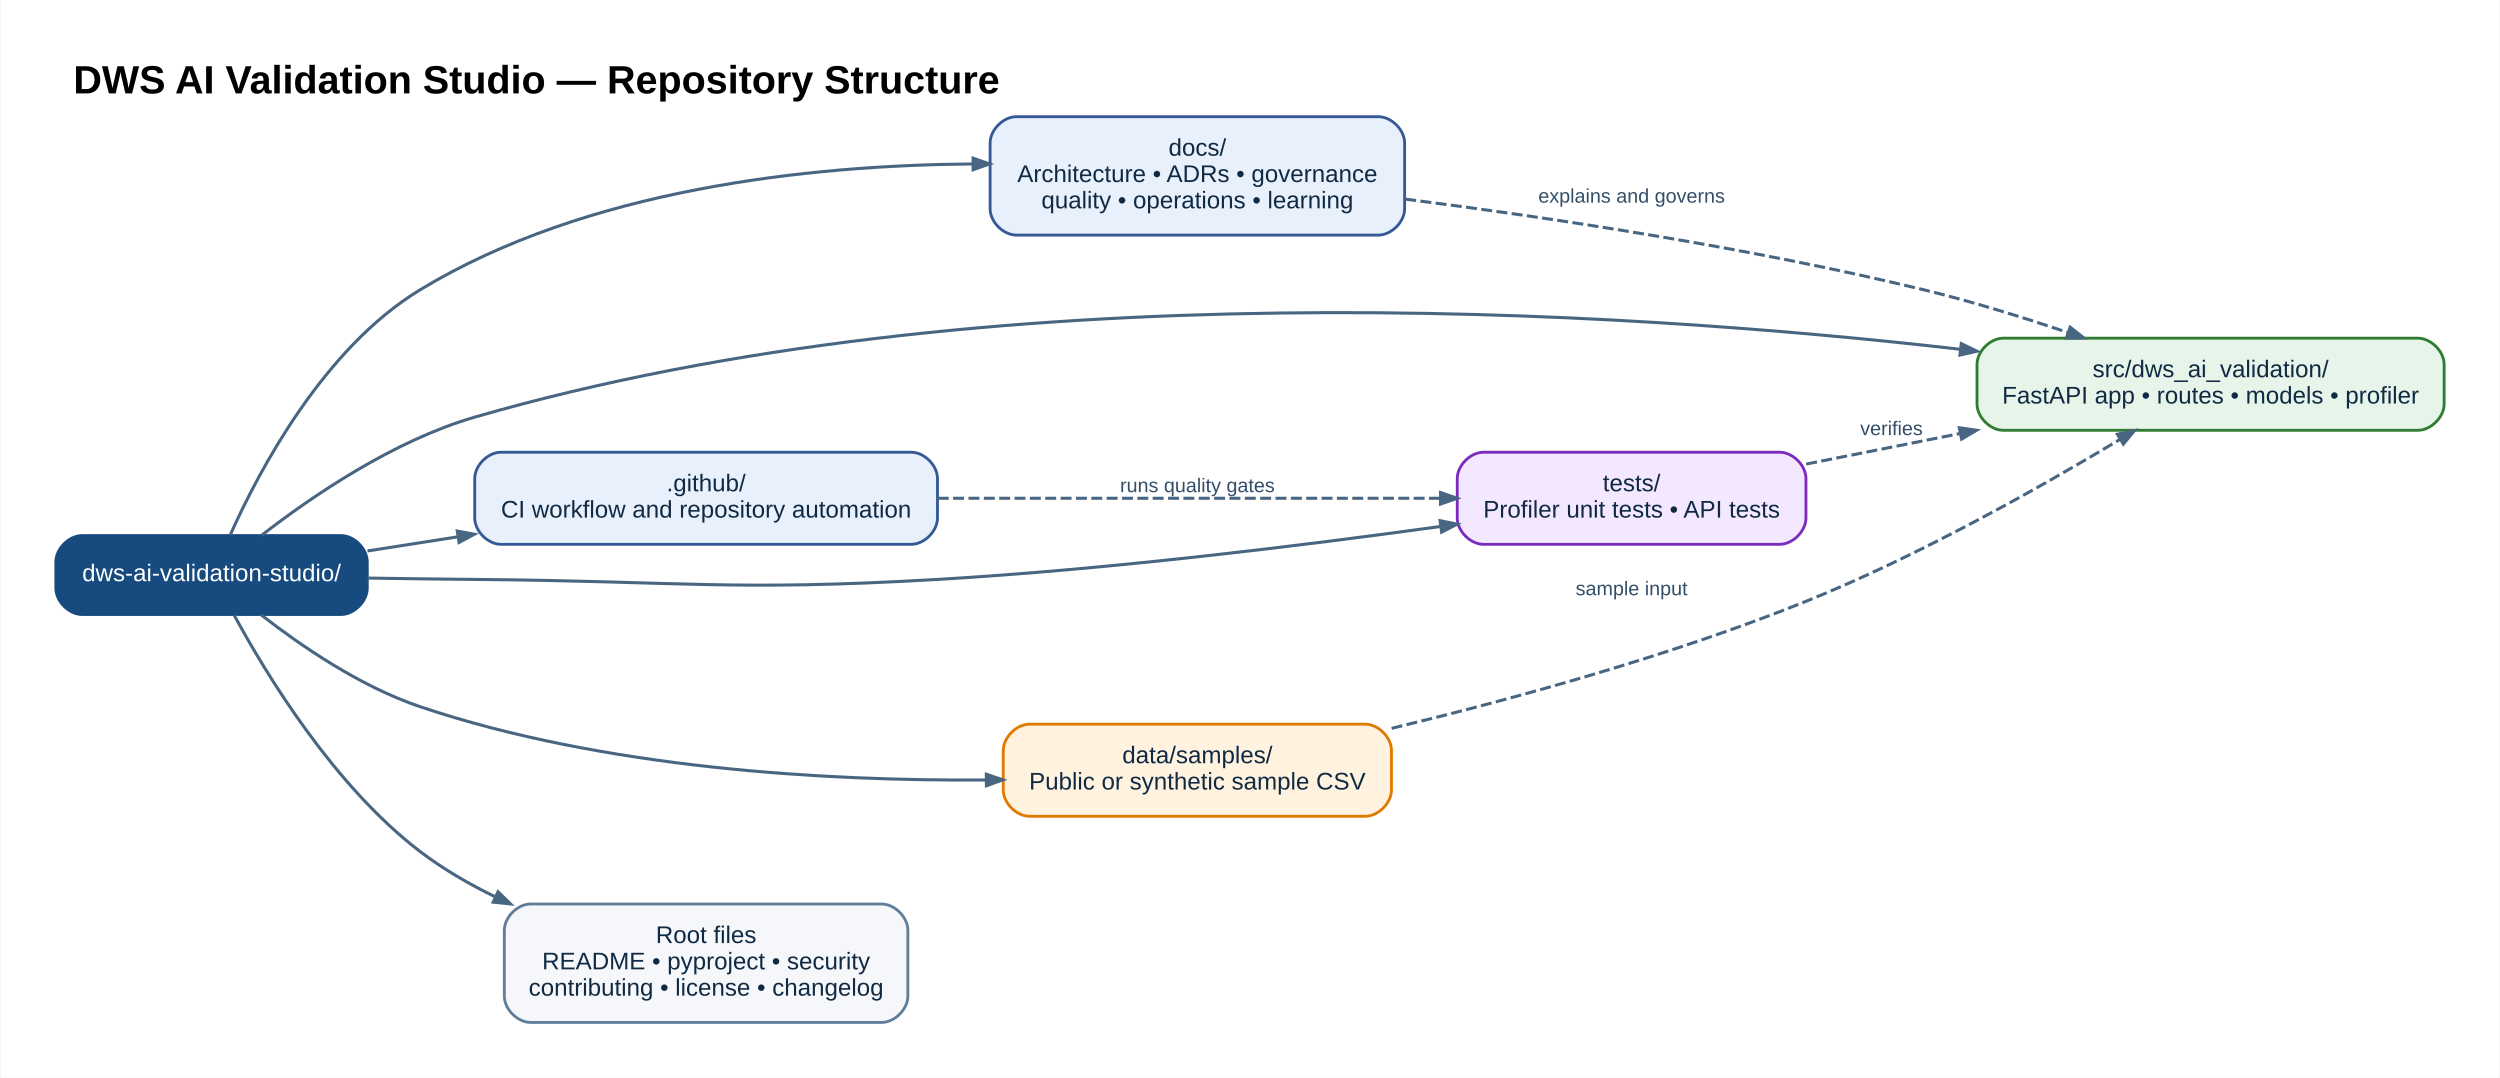
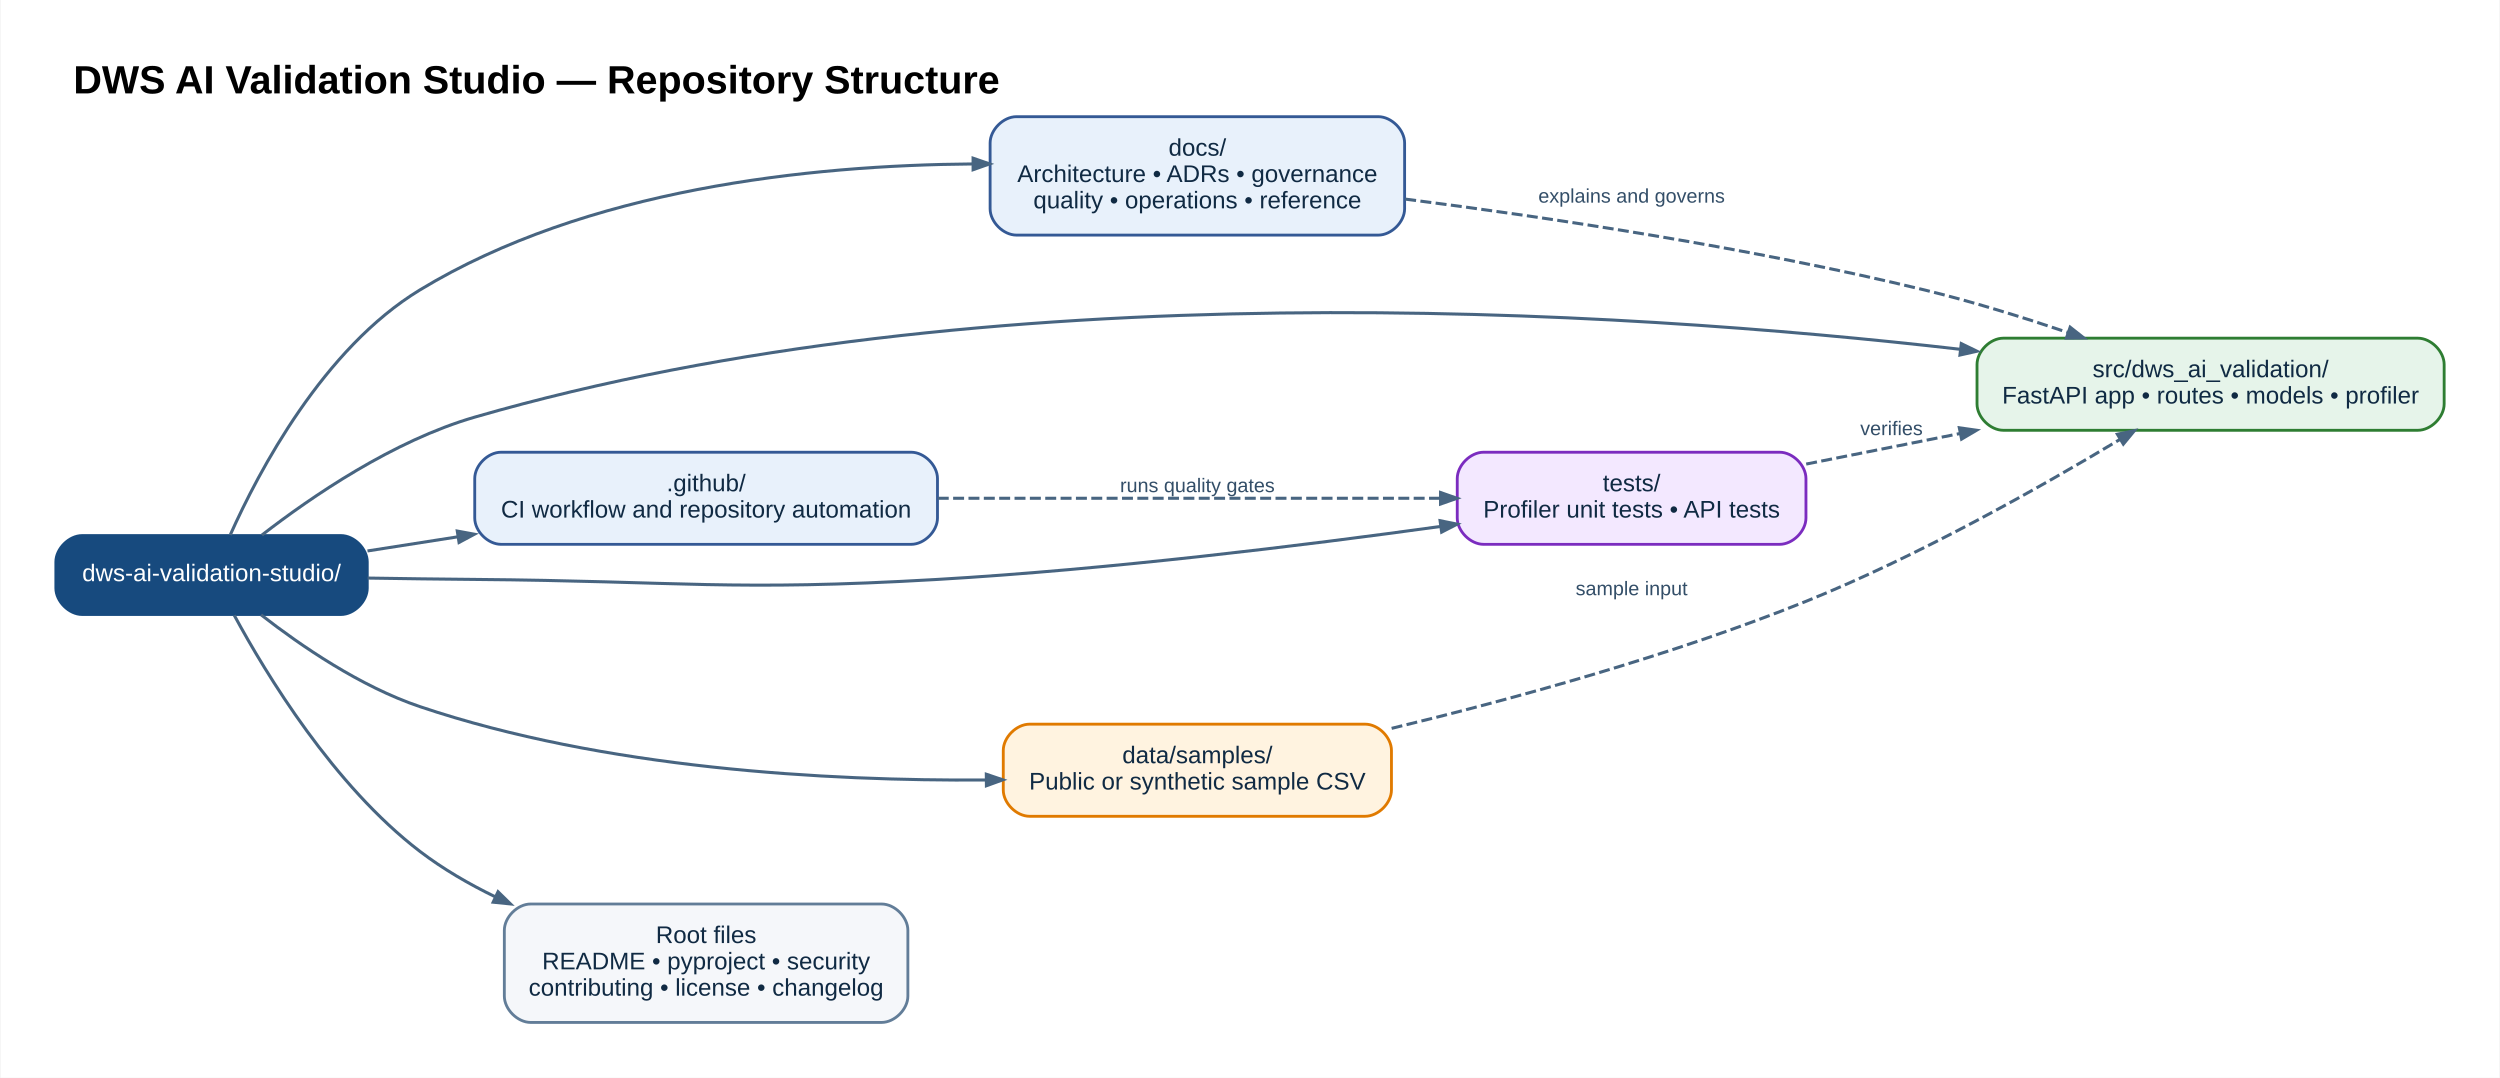
<svg xmlns="http://www.w3.org/2000/svg" width="1139pt" height="491pt" viewBox="0.00 0.00 1139.40 491.40">
  <g id="graph0" class="graph" transform="scale(1 1) rotate(0) translate(25.2 466.2)">
    <polygon fill="white" stroke="transparent" points="-25.2,25.2 -25.2,-466.2 1114.2,-466.2 1114.2,25.2 -25.2,25.2" />
    <text text-anchor="start" x="8" y="-423.6" font-family="Arial" font-weight="bold" font-size="18.00">DWS AI Validation Studio — Repository Structure</text>
    <g id="node1" class="node">
      <path fill="#174a7e" stroke="#174a7e" stroke-width="1.3" d="M130,-222C130,-222 12,-222 12,-222 6,-222 0,-216 0,-210 0,-210 0,-198 0,-198 0,-192 6,-186 12,-186 12,-186 130,-186 130,-186 136,-186 142,-192 142,-198 142,-198 142,-210 142,-210 142,-216 136,-222 130,-222" />
      <text text-anchor="middle" x="71" y="-201.2" font-family="Arial" font-size="11.00" fill="white">dws-ai-validation-studio/</text>
    </g>
    <g id="node2" class="node">
      <path fill="#e8f1fb" stroke="#345995" stroke-width="1.3" d="M603,-413C603,-413 438,-413 438,-413 432,-413 426,-407 426,-401 426,-401 426,-371 426,-371 426,-365 432,-359 438,-359 438,-359 603,-359 603,-359 609,-359 615,-365 615,-371 615,-371 615,-401 615,-401 615,-407 609,-413 603,-413" />
      <text text-anchor="middle" x="520.5" y="-395.2" font-family="Arial" font-size="11.00" fill="#102a43">docs/</text>
      <text text-anchor="middle" x="520.5" y="-383.2" font-family="Arial" font-size="11.00" fill="#102a43">Architecture • ADRs • governance</text>
-       <text text-anchor="middle" x="520.5" y="-371.2" font-family="Arial" font-size="11.00" fill="#102a43">quality • operations • learning</text>
+       <text text-anchor="middle" x="520.5" y="-371.2" font-family="Arial" font-size="11.00" fill="#102a43">quality • operations • reference</text>
    </g>
    <g id="edge1" class="edge">
      <path fill="none" stroke="#486581" stroke-width="1.4" d="M79.52,-222.28C92.48,-251.28 121.95,-307.27 166,-334 241.88,-380.04 343.37,-390.86 418.14,-391.45" />
      <polygon fill="#486581" stroke="#486581" stroke-width="1.4" points="418.24,-394.07 425.75,-391.47 418.25,-388.82 418.24,-394.07" />
    </g>
    <g id="node3" class="node">
      <path fill="#e6f4ea" stroke="#2e7d32" stroke-width="1.3" d="M1077,-312C1077,-312 888,-312 888,-312 882,-312 876,-306 876,-300 876,-300 876,-282 876,-282 876,-276 882,-270 888,-270 888,-270 1077,-270 1077,-270 1083,-270 1089,-276 1089,-282 1089,-282 1089,-300 1089,-300 1089,-306 1083,-312 1077,-312" />
      <text text-anchor="middle" x="982.5" y="-294.2" font-family="Arial" font-size="11.00" fill="#102a43">src/dws_ai_validation/</text>
      <text text-anchor="middle" x="982.5" y="-282.2" font-family="Arial" font-size="11.00" fill="#102a43">FastAPI app • routes • models • profiler</text>
    </g>
    <g id="edge2" class="edge">
      <path fill="none" stroke="#486581" stroke-width="1.4" d="M93.99,-222.25C116.68,-239.82 153.89,-265.27 191,-276 424.08,-343.41 712.18,-324.88 868.18,-306.95" />
      <polygon fill="#486581" stroke="#486581" stroke-width="1.4" points="868.82,-309.52 875.97,-306.05 868.22,-304.31 868.82,-309.52" />
    </g>
    <g id="node4" class="node">
      <path fill="#f3e8ff" stroke="#7b2cbf" stroke-width="1.3" d="M786,-260C786,-260 651,-260 651,-260 645,-260 639,-254 639,-248 639,-248 639,-230 639,-230 639,-224 645,-218 651,-218 651,-218 786,-218 786,-218 792,-218 798,-224 798,-230 798,-230 798,-248 798,-248 798,-254 792,-260 786,-260" />
      <text text-anchor="middle" x="718.5" y="-242.2" font-family="Arial" font-size="11.00" fill="#102a43">tests/</text>
      <text text-anchor="middle" x="718.5" y="-230.2" font-family="Arial" font-size="11.00" fill="#102a43">Profiler unit tests • API tests</text>
    </g>
    <g id="edge3" class="edge">
      <path fill="none" stroke="#486581" stroke-width="1.4" d="M142.16,-202.62C158.21,-202.36 175.19,-202.13 191,-202 284.77,-201.21 308.38,-196.53 402,-202 479.9,-206.55 568.08,-217.38 631.36,-226.15" />
      <polygon fill="#486581" stroke="#486581" stroke-width="1.4" points="631.17,-228.77 638.96,-227.21 631.89,-223.57 631.17,-228.77" />
    </g>
    <g id="node5" class="node">
      <path fill="#fff3e0" stroke="#e07a00" stroke-width="1.3" d="M597,-136C597,-136 444,-136 444,-136 438,-136 432,-130 432,-124 432,-124 432,-106 432,-106 432,-100 438,-94 444,-94 444,-94 597,-94 597,-94 603,-94 609,-100 609,-106 609,-106 609,-124 609,-124 609,-130 603,-136 597,-136" />
      <text text-anchor="middle" x="520.5" y="-118.2" font-family="Arial" font-size="11.00" fill="#102a43">data/samples/</text>
      <text text-anchor="middle" x="520.5" y="-106.2" font-family="Arial" font-size="11.00" fill="#102a43">Public or synthetic sample CSV</text>
    </g>
    <g id="edge4" class="edge">
      <path fill="none" stroke="#486581" stroke-width="1.4" d="M93.58,-185.86C111.67,-171.77 138.85,-153.15 166,-144 250.03,-115.69 351.38,-110.05 423.97,-110.54" />
      <polygon fill="#486581" stroke="#486581" stroke-width="1.4" points="424.27,-113.17 431.79,-110.62 424.32,-107.92 424.27,-113.17" />
    </g>
    <g id="node6" class="node">
      <path fill="#e8f1fb" stroke="#345995" stroke-width="1.3" d="M390,-260C390,-260 203,-260 203,-260 197,-260 191,-254 191,-248 191,-248 191,-230 191,-230 191,-224 197,-218 203,-218 203,-218 390,-218 390,-218 396,-218 402,-224 402,-230 402,-230 402,-248 402,-248 402,-254 396,-260 390,-260" />
      <text text-anchor="middle" x="296.5" y="-242.2" font-family="Arial" font-size="11.00" fill="#102a43">.github/</text>
      <text text-anchor="middle" x="296.5" y="-230.2" font-family="Arial" font-size="11.00" fill="#102a43">CI workflow and repository automation</text>
    </g>
    <g id="edge5" class="edge">
      <path fill="none" stroke="#486581" stroke-width="1.4" d="M142.1,-214.98C155.17,-217.02 169.13,-219.21 183.1,-221.4" />
      <polygon fill="#486581" stroke="#486581" stroke-width="1.4" points="183.04,-224.05 190.86,-222.61 183.85,-218.86 183.04,-224.05" />
    </g>
    <g id="node7" class="node">
      <path fill="#f5f7fa" stroke="#627d98" stroke-width="1.3" d="M376.5,-54C376.5,-54 216.5,-54 216.5,-54 210.5,-54 204.5,-48 204.5,-42 204.5,-42 204.5,-12 204.5,-12 204.5,-6 210.5,0 216.5,0 216.5,0 376.5,0 376.5,0 382.5,0 388.5,-6 388.5,-12 388.5,-12 388.5,-42 388.5,-42 388.5,-48 382.5,-54 376.5,-54" />
      <text text-anchor="middle" x="296.5" y="-36.2" font-family="Arial" font-size="11.00" fill="#102a43">Root files</text>
      <text text-anchor="middle" x="296.5" y="-24.2" font-family="Arial" font-size="11.00" fill="#102a43">README • pyproject • security</text>
      <text text-anchor="middle" x="296.5" y="-12.2" font-family="Arial" font-size="11.00" fill="#102a43">contributing • license • changelog</text>
    </g>
    <g id="edge6" class="edge">
      <path fill="none" stroke="#486581" stroke-width="1.4" d="M81.37,-185.62C96.01,-158.56 126.75,-107.99 166,-78 176.45,-70.02 188.31,-63.12 200.5,-57.21" />
      <polygon fill="#486581" stroke="#486581" stroke-width="1.4" points="201.63,-59.59 207.31,-54.03 199.4,-54.83 201.63,-59.59" />
    </g>
    <g id="edge7" class="edge">
      <path fill="none" stroke="#486581" stroke-width="1.4" stroke-dasharray="5,2" d="M615.26,-375.42C681.87,-366.9 773.12,-353.16 852,-334 873.62,-328.75 896.81,-321.56 917.5,-314.57" />
      <polygon fill="#486581" stroke="#486581" stroke-width="1.4" points="918.47,-317.01 924.71,-312.1 916.77,-312.04 918.47,-317.01" />
      <text text-anchor="middle" x="718.5" y="-373.8" font-family="Arial" font-size="9.00" fill="#334e68">explains and governs</text>
    </g>
    <g id="edge8" class="edge">
      <path fill="none" stroke="#486581" stroke-width="1.4" stroke-dasharray="5,2" d="M798.11,-254.6C820.14,-258.97 844.54,-263.82 868.16,-268.51" />
      <polygon fill="#486581" stroke="#486581" stroke-width="1.4" points="867.93,-271.14 875.8,-270.02 868.96,-265.99 867.93,-271.14" />
      <text text-anchor="middle" x="837" y="-267.8" font-family="Arial" font-size="9.00" fill="#334e68">verifies</text>
    </g>
    <g id="edge9" class="edge">
      <path fill="none" stroke="#486581" stroke-width="1.4" stroke-dasharray="5,2" d="M609.08,-134.09C664.3,-147.41 736.53,-167.22 798,-192 849.36,-212.7 904.86,-244.02 941.22,-265.86" />
      <polygon fill="#486581" stroke="#486581" stroke-width="1.4" points="940,-268.2 947.78,-269.83 942.72,-263.7 940,-268.2" />
      <text text-anchor="middle" x="718.5" y="-194.8" font-family="Arial" font-size="9.00" fill="#334e68">sample input</text>
    </g>
    <g id="edge10" class="edge">
      <path fill="none" stroke="#486581" stroke-width="1.4" stroke-dasharray="5,2" d="M402.13,-239C472.78,-239 564.91,-239 631.33,-239" />
      <polygon fill="#486581" stroke="#486581" stroke-width="1.4" points="631.39,-241.63 638.89,-239 631.39,-236.38 631.39,-241.63" />
      <text text-anchor="middle" x="520.5" y="-241.8" font-family="Arial" font-size="9.00" fill="#334e68">runs quality gates</text>
    </g>
  </g>
</svg>
